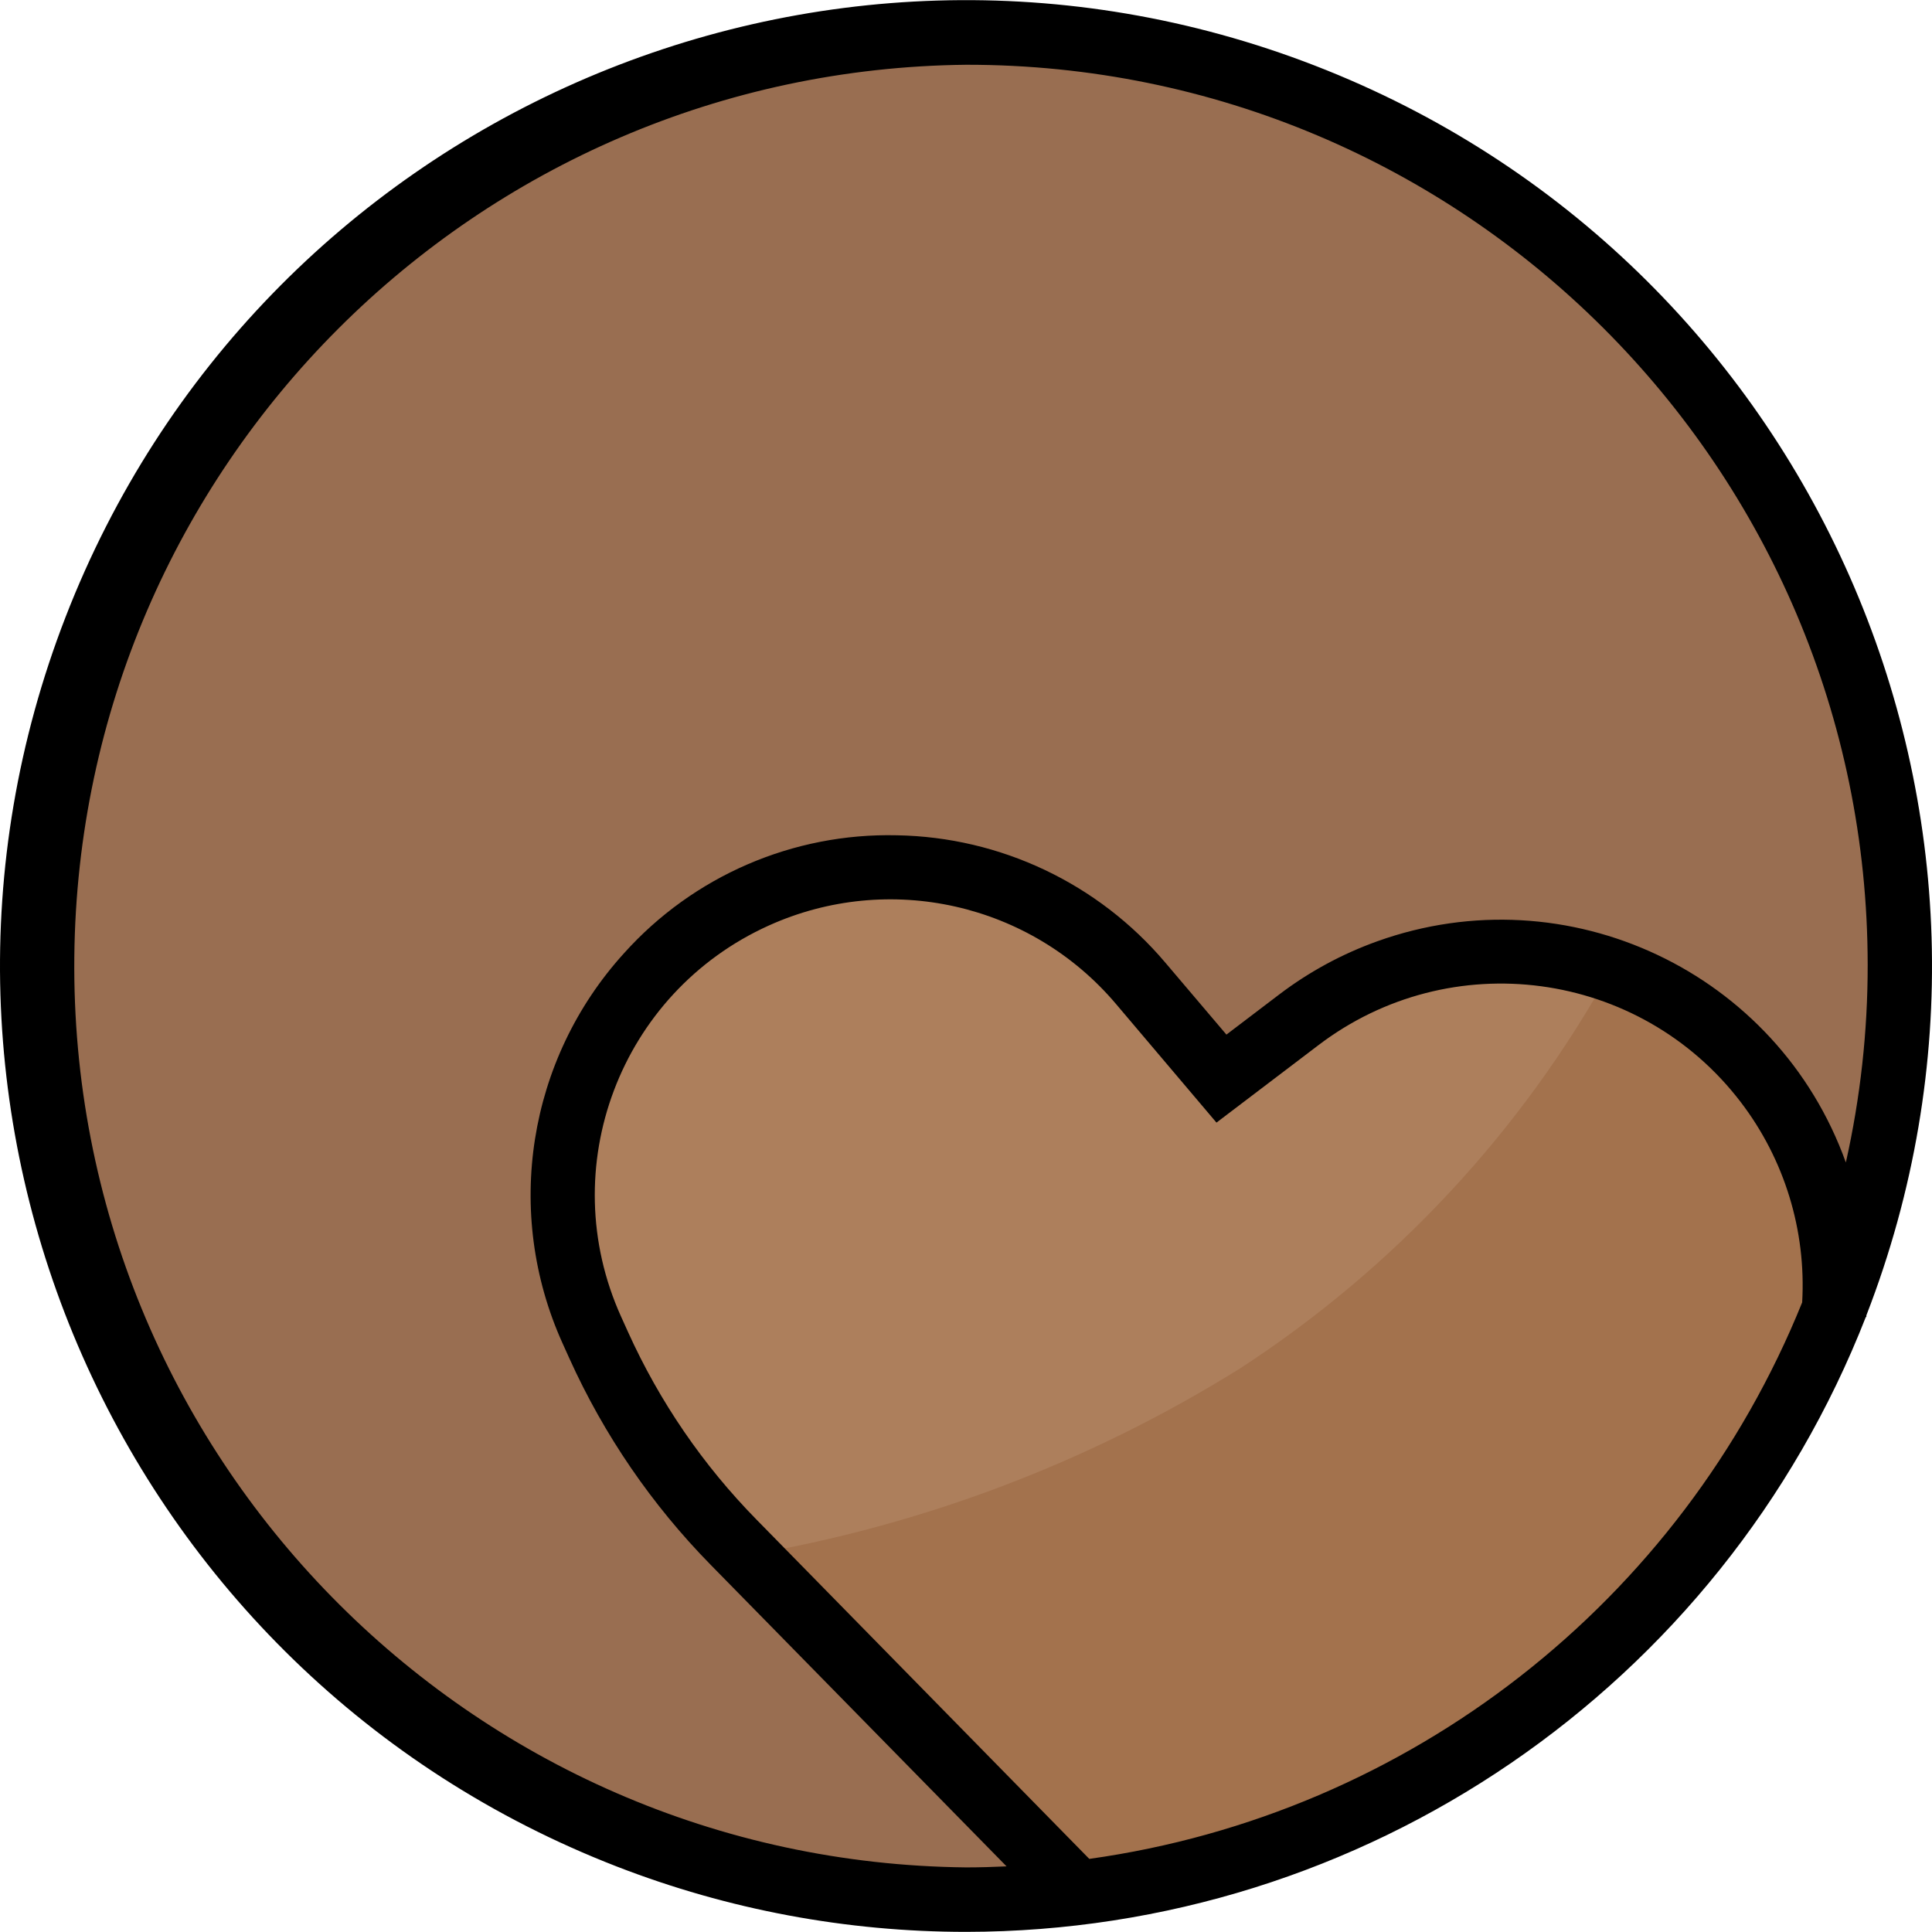
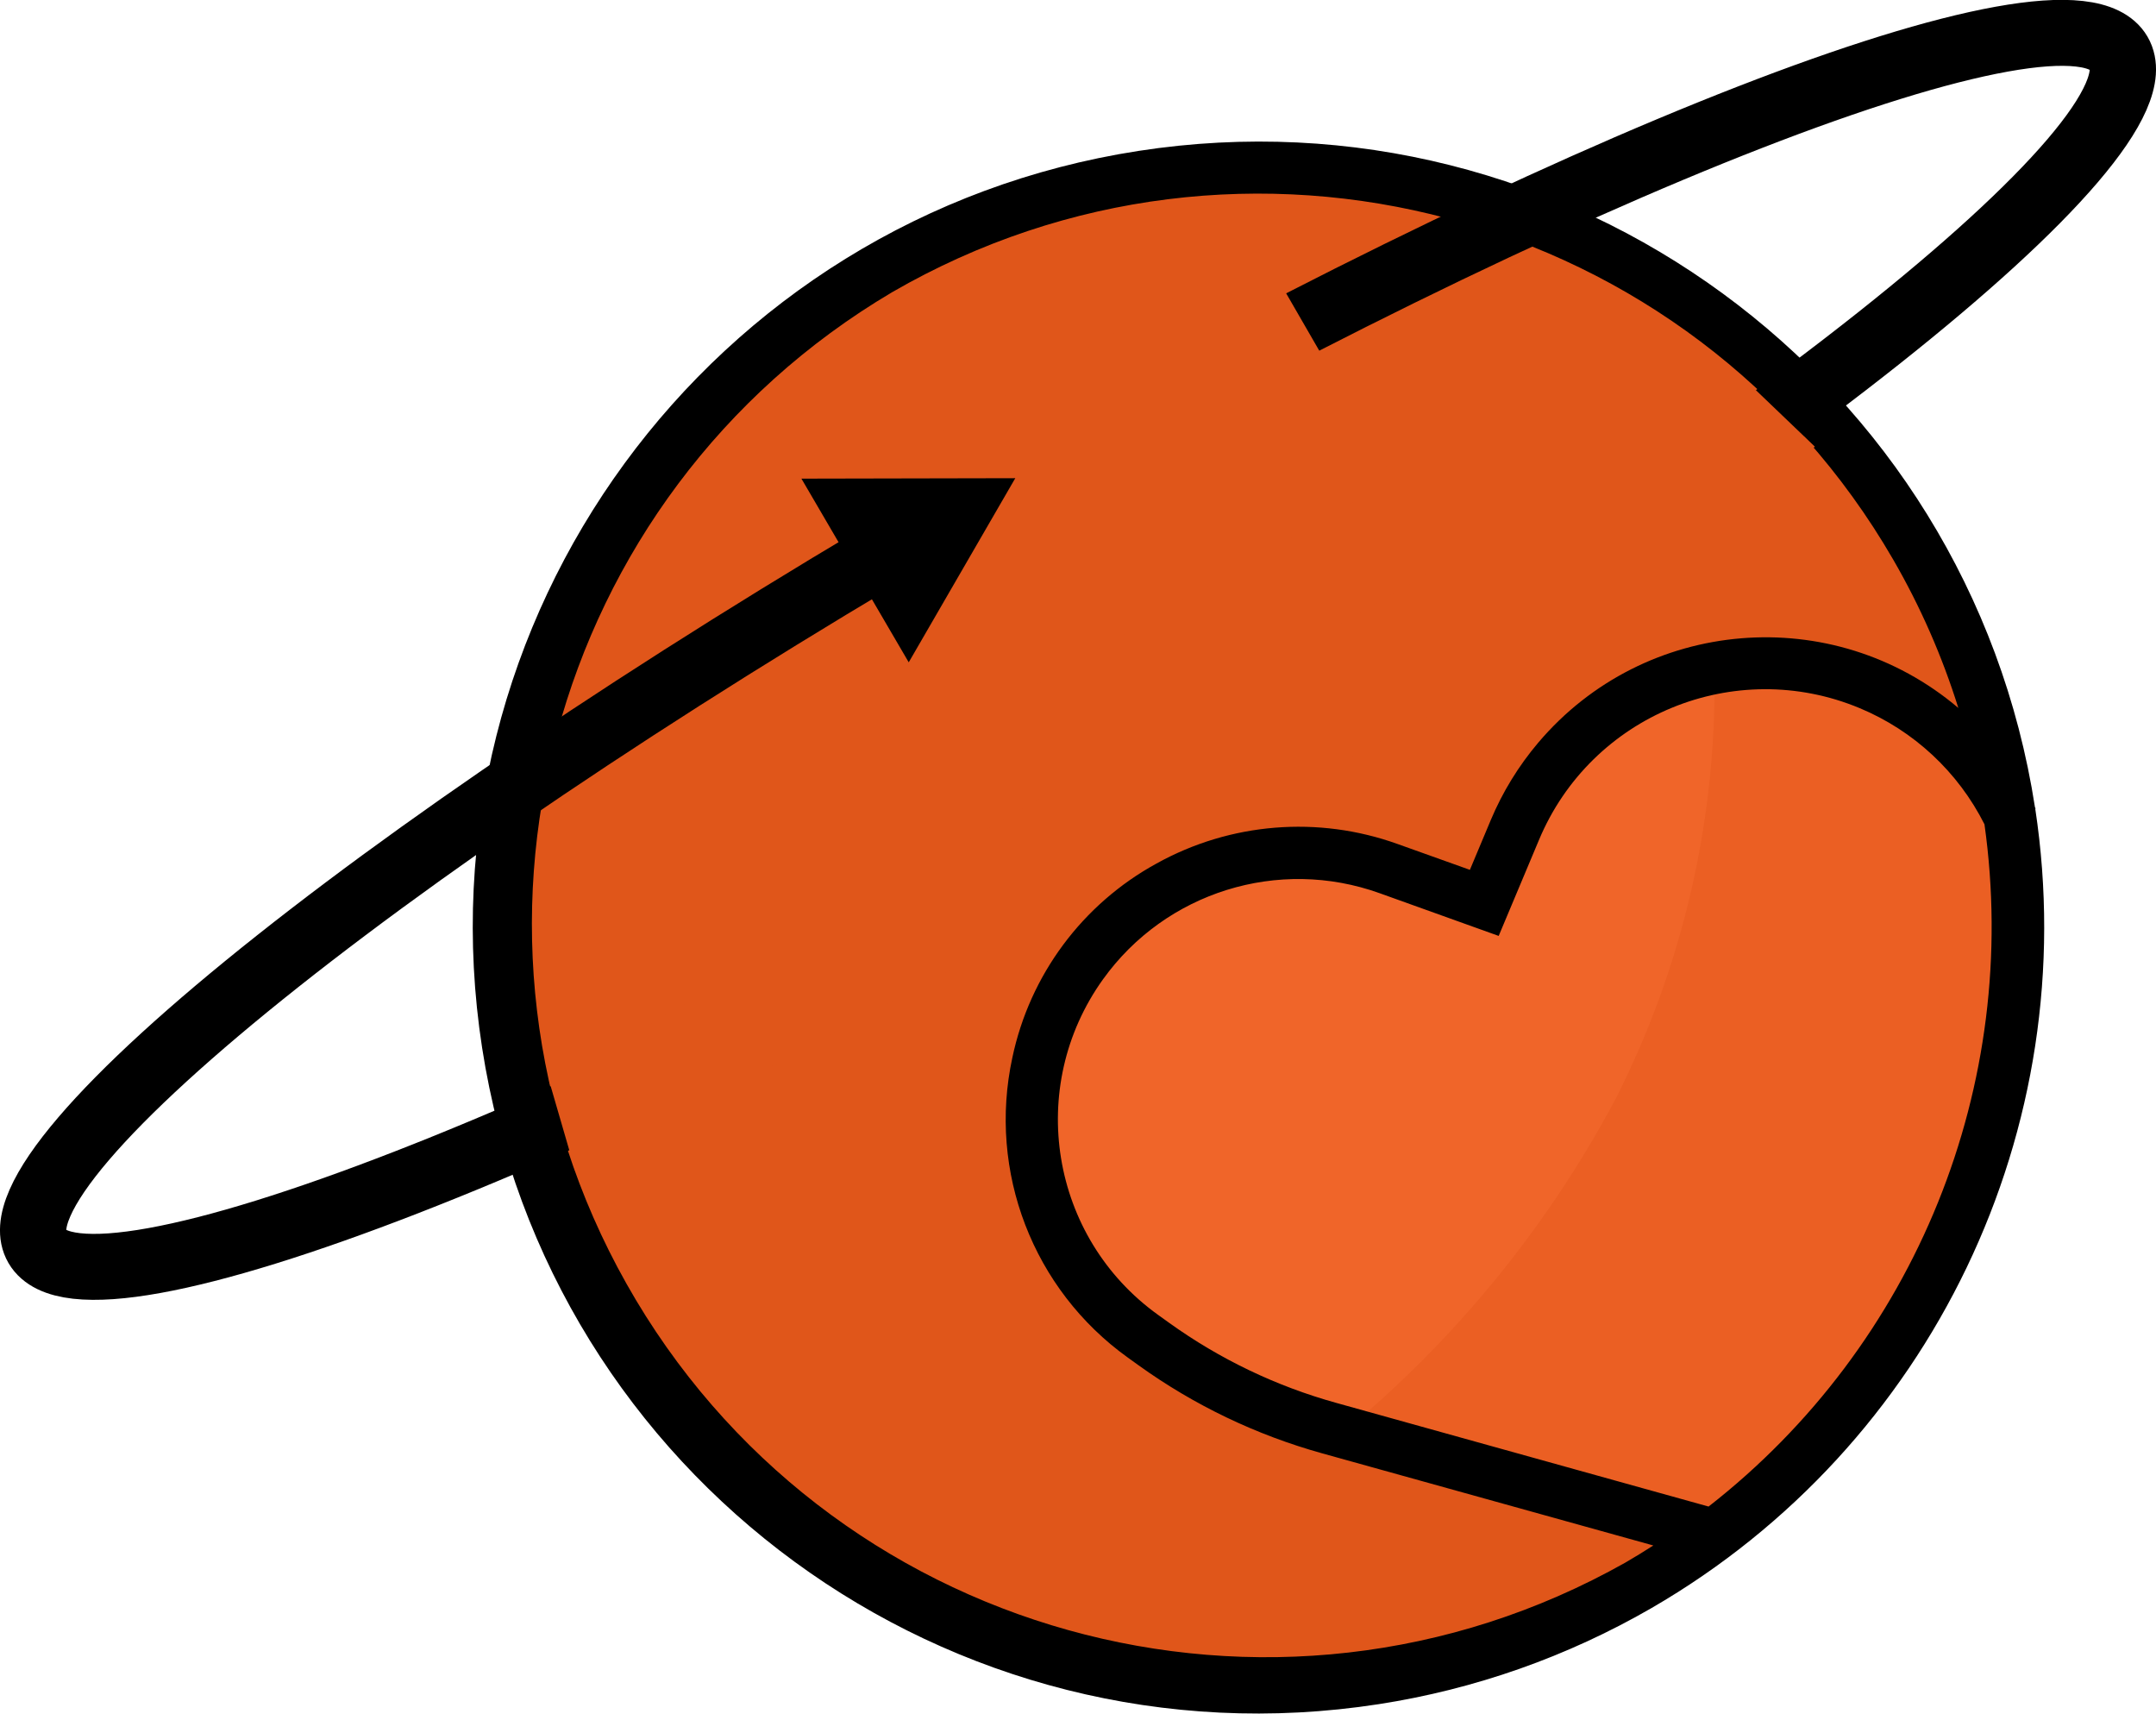
- <svg xmlns="http://www.w3.org/2000/svg" version="1.1" id="Capa_1" x="0px" y="0px" viewBox="0 0 617.71 617.71" style="enable-background:new 0 0 617.71 617.71;" xml:space="preserve">
-   <g>
-     <g>
+ <svg xmlns="http://www.w3.org/2000/svg" version="1.1" id="Capa_1" x="0px" y="0px" viewBox="0 0 847.304 673.255" xml:space="preserve" width="847.304" height="673.255">
+   <defs id="defs2376" />
+   <g id="g2341" transform="translate(185.7317,55.54817)">
+     <g id="g2339">
      <g id="filled_outline_10_">
-         <circle style="fill:#996E51;" cx="308.946" cy="308.895" r="298.481" />
-         <path style="fill:#AD7F5C;" d="M572.432,357.723c-29.581-51.123-94.999-68.599-146.132-39.019     c-3.86,2.233-7.586,4.714-11.136,7.411l-24.702,18.743l-25.824-30.486c-37.403-44.165-103.521-49.651-147.686-12.248     c-3.499,2.964-6.803,6.155-9.881,9.551l0,0c-28.006,30.918-35.015,75.505-17.827,113.526l2.182,4.837     c10.57,23.405,25.186,44.762,43.167,63.093l109.923,112.033c108.801-13.092,201.701-84.717,242.027-186.612     C588.015,397.318,583.095,376.136,572.432,357.723z" />
-         <path style="fill:#A3724D;" d="M404.665,591.598c31.598-10.694,61.168-26.616,87.486-47.119l0.093-0.072     c15.634-12.176,30.013-25.875,42.94-40.892l0,0c21.758-25.247,39.122-53.963,51.39-84.954     c3.376-48.148-26.03-92.55-71.677-108.225c-28.469,51.473-69.155,95.154-118.466,127.215     c-48.189,30.023-101.782,50.32-157.763,59.758l105.848,107.885l0,0c20.348-2.419,40.398-6.937,59.82-13.483L404.665,591.598z" />
-         <path d="M308.946,617.668c127.173-0.154,241.275-78.151,287.602-196.586h0.175c0-0.165,0-0.34,0-0.515     c61.683-158.987-17.209-337.87-176.196-399.542S82.656,38.235,20.984,197.222s17.209,337.87,176.196,399.542     C232.823,610.598,270.72,617.679,308.946,617.668z M348.273,594.335l-106.331-108.41c-17.158-17.456-31.093-37.804-41.17-60.108     l-2.192-4.848c-21.501-47.551-0.371-103.532,47.181-125.033c38.453-17.384,83.77-7.164,111.045,25.052l32.133,37.938     l32.452-24.65c42.323-32.329,102.842-24.228,135.171,18.094c13.987,18.31,20.955,41.036,19.638,64.04     C537.5,512.202,450.601,580.039,348.273,594.335z M308.946,20.707c159.049-0.124,288.075,128.707,288.199,287.746     c0.021,21.264-2.326,42.467-6.978,63.227c-21.851-60.9-88.927-92.57-149.837-70.719c-11.239,4.035-21.799,9.757-31.31,16.983     l-16.9,12.845l-19.556-23.034c-21.419-25.299-52.708-40.13-85.849-40.696c-33.183-0.762-65.038,13.02-87.208,37.722     c-30.805,33.934-38.525,82.926-19.648,124.693l2.192,4.858c11.064,24.486,26.369,46.831,45.194,66.005l94.577,96.389     c-4.271,0.196-8.563,0.329-12.876,0.329C149.794,595.406,22.116,465.052,23.763,305.9     C25.389,149.064,152.12,22.333,308.946,20.707z" />
+         <circle style="fill:#e0561a;fill-opacity:1" cx="113.14" cy="421.944" r="298.481" id="circle2330" transform="rotate(-30)" />
+         <path style="fill:#f06529;fill-opacity:1" d="m 561.554,219.388 c -51.179,-29.483 -116.571,-11.909 -146.064,39.275 -2.226,3.864 -4.213,7.875 -5.939,11.986 l -12.021,28.583 -37.607,-13.49 c -54.474,-19.547 -114.477,8.761 -134.024,63.236 -1.548,4.316 -2.814,8.732 -3.782,13.212 v 0 c -8.795,40.779 7.429,82.897 41.324,107.23 l 4.308,3.098 c 20.856,14.984 44.193,26.172 68.93,33.057 l 151.213,42.062 C 575.571,481.897 620.213,373.418 604.189,265.012 594.846,245.887 579.995,230.002 561.554,219.388 Z" id="path2332" />
+         <path style="fill:#e0561a;fill-opacity:0.37" d="m 533.201,505.813 c 22.018,-25.06 39.665,-53.634 52.206,-84.549 l 0.044,-0.109 c 7.451,-18.362 13.055,-37.415 16.741,-56.884 v 0 c 6.219,-32.744 6.899,-66.294 2.028,-99.267 -21.15,-43.385 -68.818,-67.136 -116.187,-57.887 1.082,58.811 -12.313,116.983 -38.987,169.404 -26.721,50.095 -62.986,94.469 -106.748,130.633 l 145.61,40.507 v 0 c 16.412,-12.269 31.517,-26.207 45.064,-41.587 z" id="path2334" />
+         <path d="M 463.341,576.25 C 573.399,512.53 633.215,387.931 614.118,262.2 l 0.152,-0.087 c -0.083,-0.143 -0.17,-0.294 -0.258,-0.446 C 587.938,93.138 430.174,-22.333 261.651,3.751 93.128,29.835 -22.349,187.591 3.735,356.114 29.819,524.637 187.574,640.113 356.096,614.029 c 37.785,-5.841 74.145,-18.657 107.244,-37.78 z m 22.392,-39.87 -146.29,-40.72 c -23.587,-6.538 -45.829,-17.193 -65.708,-31.47 l -4.322,-3.102 c -42.396,-30.43 -52.087,-89.476 -21.657,-131.872 24.609,-34.281 68.965,-48.089 108.694,-33.827 l 46.797,16.789 15.779,-37.574 c 20.488,-49.159 76.95,-72.403 126.109,-51.916 21.268,8.863 38.666,25.061 49.027,45.641 14.381,102.308 -26.957,204.506 -108.428,268.051 z M 164.86,59.266 C 302.539,-20.366 478.694,26.692 558.321,164.362 c 10.65,18.405 19.219,37.941 25.57,58.245 -49.374,-41.815 -123.298,-35.704 -165.122,13.674 -7.716,9.114 -14,19.349 -18.624,30.363 l -8.213,19.574 -28.453,-10.17 c -31.199,-11.2 -65.711,-8.4 -94.695,7.681 -29.118,15.932 -49.815,43.795 -56.663,76.272 -9.711,44.79 8.099,91.079 45.331,117.811 l 4.327,3.111 c 21.825,15.674 46.252,27.372 72.142,34.565 l 130.101,36.187 c -3.601,2.305 -7.251,4.566 -10.986,6.723 C 314.38,636.546 138.63,587.495 60.481,448.842 -16.529,312.205 29.858,139.088 164.86,59.266 Z" id="path2336" />
+         <ellipse style="fill:none;fill-opacity:0.37;stroke:#000000;stroke-width:25.986;stroke-linecap:round;stroke-miterlimit:4;stroke-dasharray:none" id="path3623" cx="105.228" cy="291.649" rx="471.474" ry="71.091" transform="matrix(0.8675996,-0.4972634,0.5027416,0.8644367,0,0)" />
+         <rect style="fill:#e0561a;fill-opacity:1;stroke:none;stroke-width:0.9;stroke-linecap:round;stroke-miterlimit:4;stroke-dasharray:none" id="rect3642" width="197.335" height="104.472" x="49.705" y="191.221" transform="rotate(-30)" />
+         <path style="fill:#e0561a;fill-opacity:1;stroke:none;stroke-width:0.766;stroke-linecap:butt;stroke-linejoin:miter;stroke-miterlimit:4;stroke-dasharray:none;stroke-opacity:1" d="M 30.235,369.671 40.454,404.84 196.543,320.971 406.013,209.665 493.7,152.561 527.496,119.927 502.63,96.122 Z" id="path3640" />
+         <path style="fill:#000000;fill-opacity:1;stroke:#000000;stroke-width:0.751;stroke-linecap:round;stroke-miterlimit:4;stroke-dasharray:none;stroke-opacity:1" id="path3644" transform="matrix(1.02088,-0.5432092,0.5471916,1.01345,-140.7764,177.6473)" d="m 226.791,147.382 -1.198,-35.61 -1.198,-35.61 31.438,16.767 31.438,16.767 -30.24,18.843 z" />
      </g>
    </g>
  </g>
-   <g>
+   <g id="g2343" transform="translate(185.7317,55.54817)">
</g>
-   <g>
+   <g id="g2345" transform="translate(185.7317,55.54817)">
</g>
-   <g>
+   <g id="g2347" transform="translate(185.7317,55.54817)">
</g>
-   <g>
+   <g id="g2349" transform="translate(185.7317,55.54817)">
</g>
-   <g>
+   <g id="g2351" transform="translate(185.7317,55.54817)">
</g>
-   <g>
+   <g id="g2353" transform="translate(185.7317,55.54817)">
</g>
-   <g>
+   <g id="g2355" transform="translate(185.7317,55.54817)">
</g>
-   <g>
+   <g id="g2357" transform="translate(185.7317,55.54817)">
</g>
-   <g>
+   <g id="g2359" transform="translate(185.7317,55.54817)">
</g>
-   <g>
+   <g id="g2361" transform="translate(185.7317,55.54817)">
</g>
-   <g>
+   <g id="g2363" transform="translate(185.7317,55.54817)">
</g>
-   <g>
+   <g id="g2365" transform="translate(185.7317,55.54817)">
</g>
-   <g>
+   <g id="g2367" transform="translate(185.7317,55.54817)">
</g>
-   <g>
+   <g id="g2369" transform="translate(185.7317,55.54817)">
</g>
-   <g>
+   <g id="g2371" transform="translate(185.7317,55.54817)">
</g>
</svg>
